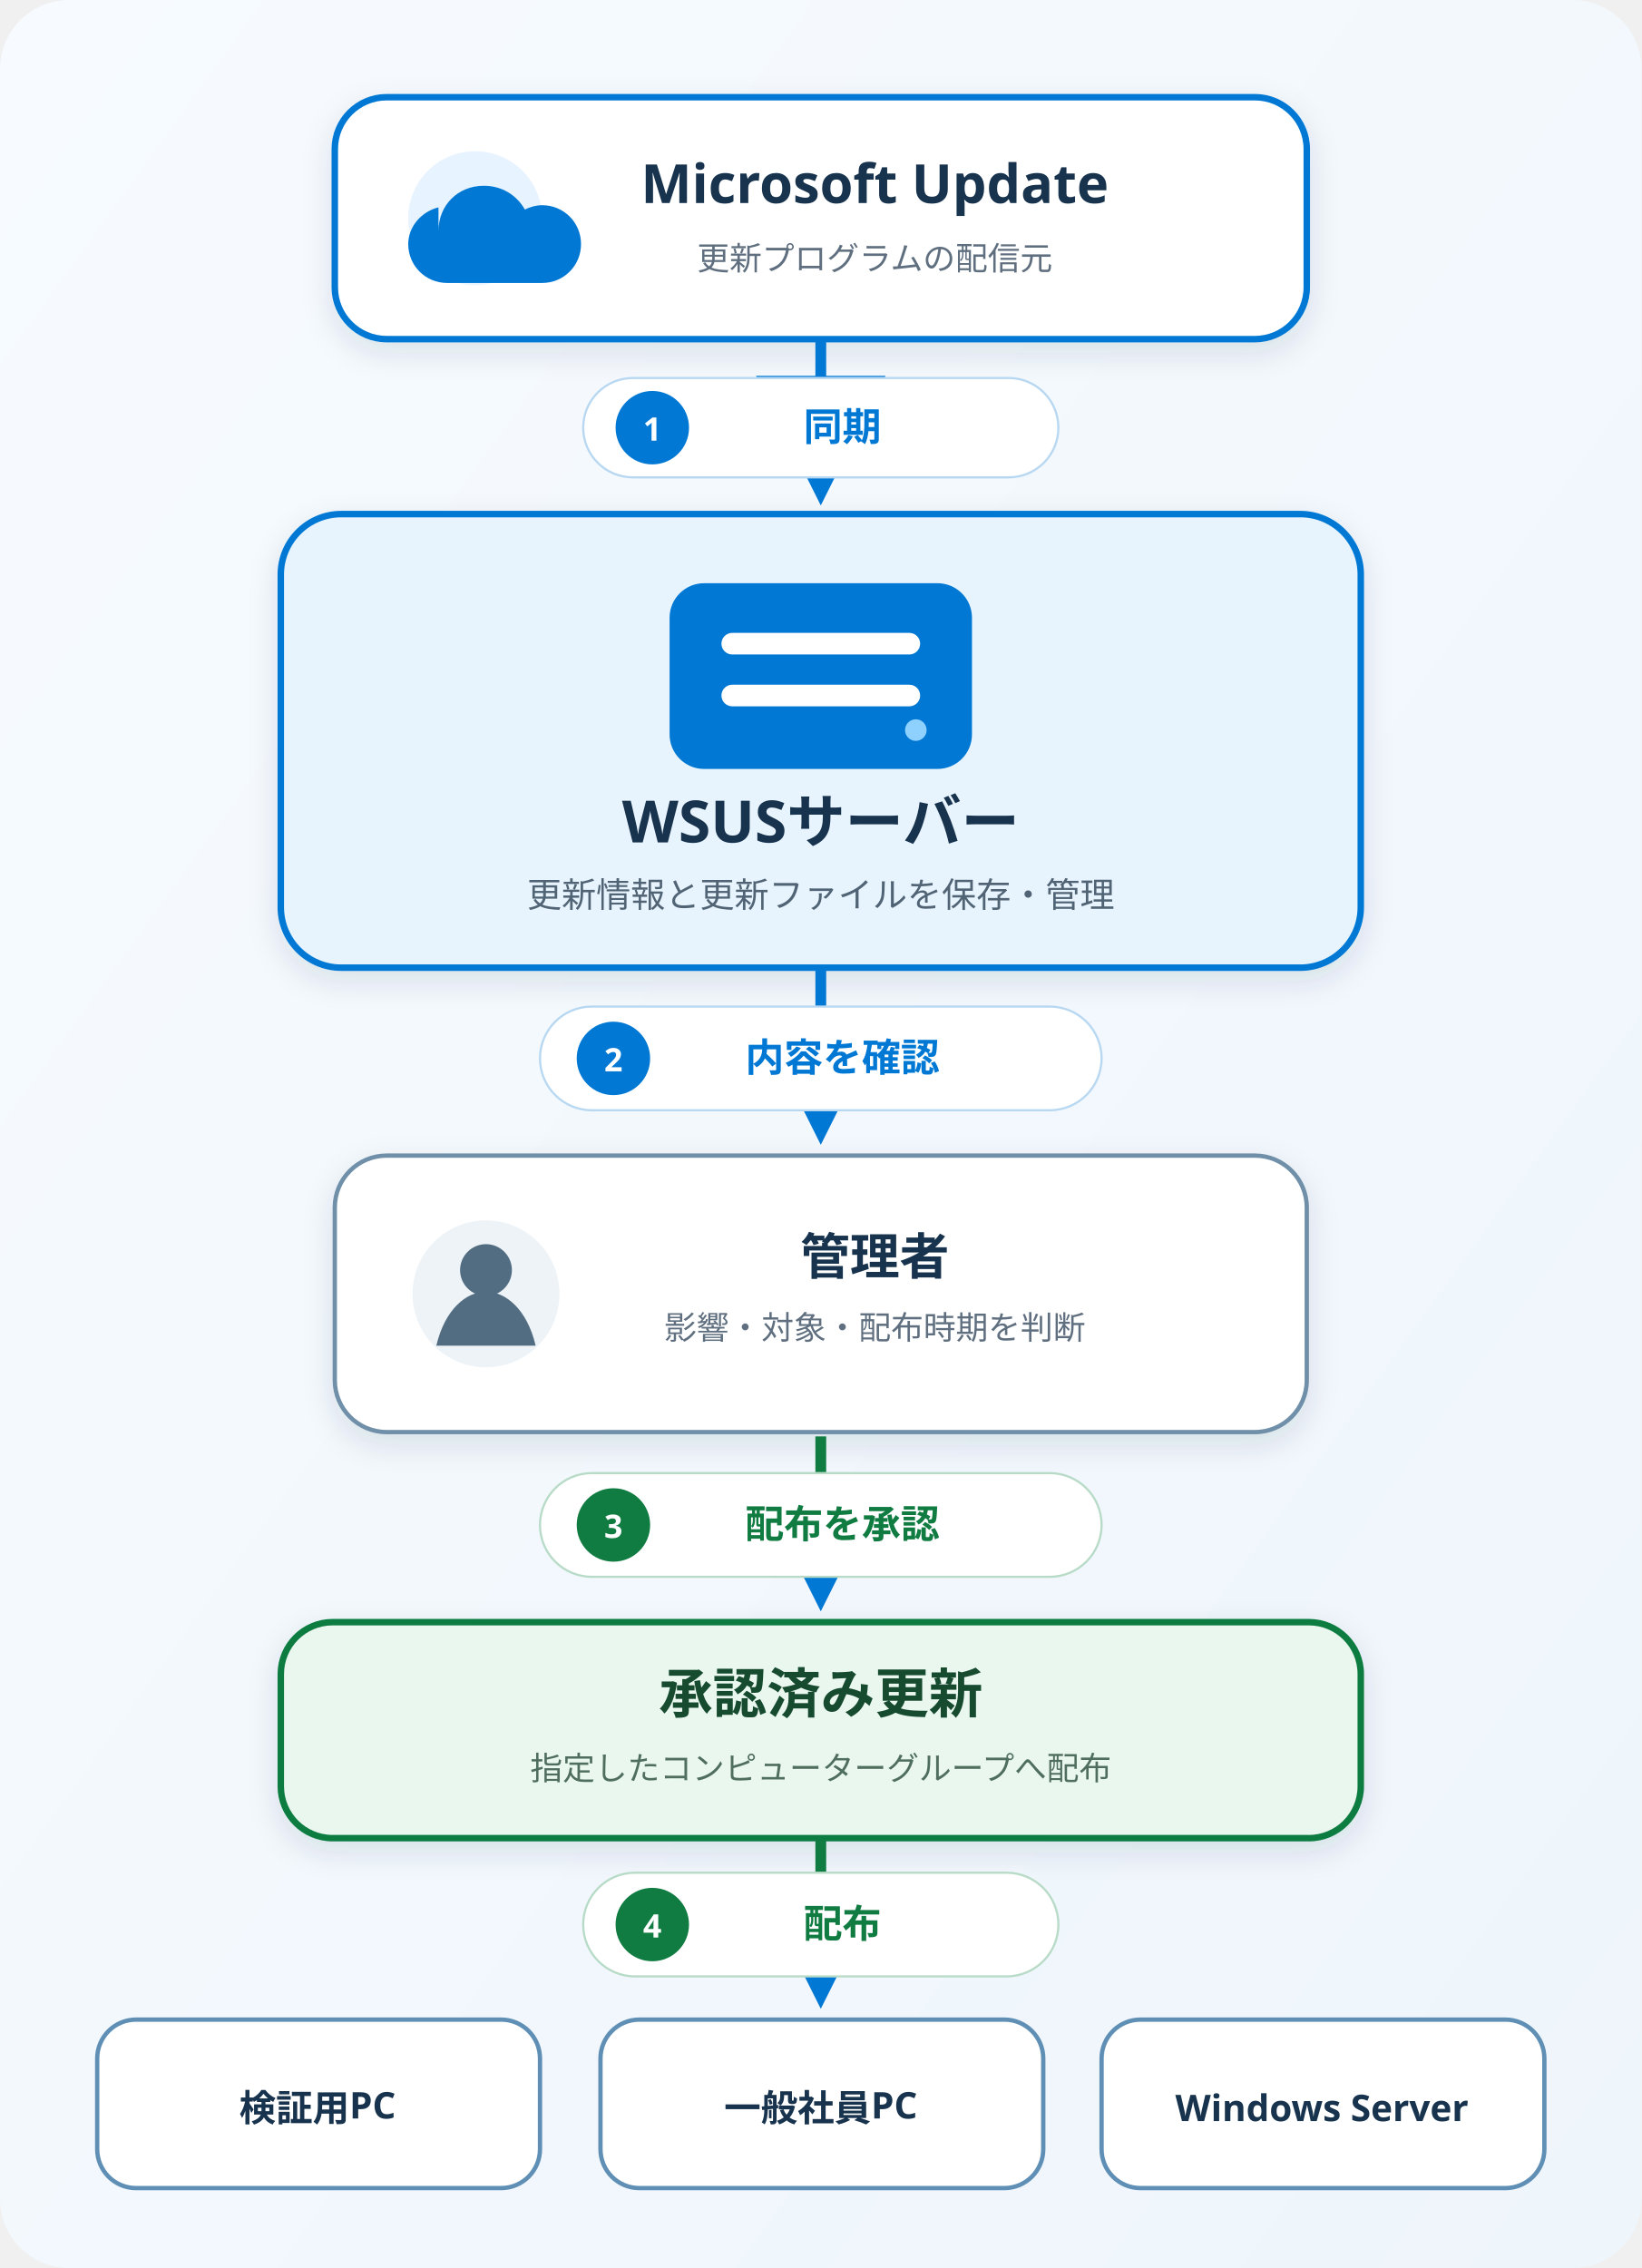
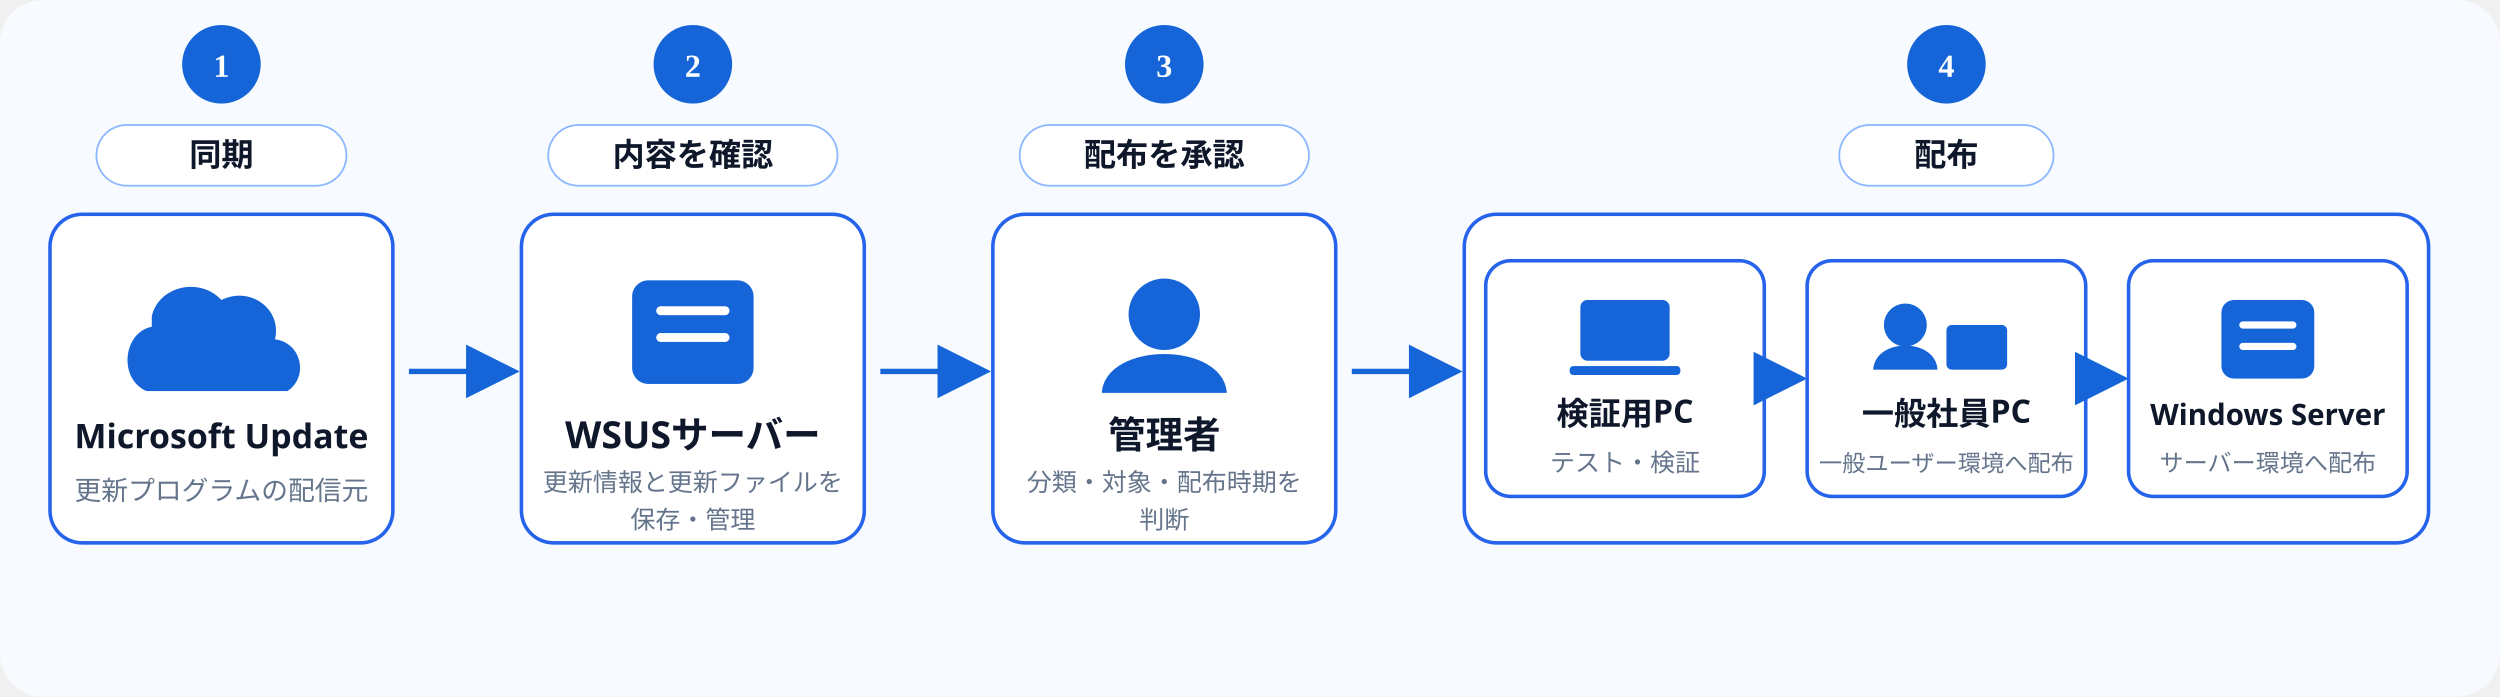
- <svg xmlns="http://www.w3.org/2000/svg" viewBox="0 0 760 1050" role="img" aria-labelledby="title desc">
+ <svg xmlns="http://www.w3.org/2000/svg" viewBox="0 0 1400 390" role="img" aria-labelledby="title desc">
  <defs>
-     <linearGradient id="bg" x1="0" y1="0" x2="1" y2="1">
-       <stop offset="0" stop-color="#f7fbff" />
-       <stop offset="1" stop-color="#eef5fb" />
-     </linearGradient>
-     <marker id="arrow" markerWidth="12" markerHeight="12" refX="10" refY="6" orient="auto">
-       <path d="M0 0L12 6 0 12Z" fill="#0078d4" />
+     <marker id="a" markerWidth="10" markerHeight="10" refX="8" refY="5" orient="auto">
+       <path d="M0 0L10 5 0 10Z" fill="#1565d8" />
    </marker>
-     <filter id="shadow" x="-20%" y="-20%" width="140%" height="140%">
-       <feDropShadow dx="0" dy="5" stdDeviation="7" flood-color="#17324d" flood-opacity=".12" />
-     </filter>
+     <style>.t{font-family:Segoe UI,Meiryo,sans-serif;fill:#0f172a}.s{font-family:Segoe UI,Meiryo,sans-serif;fill:#64748b}.b{fill:#fff;stroke:#2563eb;stroke-width:2}.n{fill:#1565d8}.l{stroke:#1565d8;stroke-width:3;fill:none;marker-end:url(#a)}.soft{fill:#f7faff}</style>
  </defs>
-   <rect width="760" height="1050" rx="32" fill="url(#bg)" />
-   <g font-family="Segoe UI, Meiryo, sans-serif">
-     <rect x="155" y="45" width="450" height="112" rx="24" fill="#ffffff" stroke="#0078d4" stroke-width="3" filter="url(#shadow)" />
-     <circle cx="220" cy="101" r="31" fill="#e7f3ff" />
-     <path d="M203 107c0-12 9-21 21-21 8 0 15 4 19 11 2-1 5-2 8-2 10 0 18 8 18 18s-8 18-18 18h-44c-10 0-18-8-18-18 0-8 6-15 14-17z" fill="#0078d4" />
-     <text x="405" y="94" text-anchor="middle" font-size="25" font-weight="700" fill="#18334d">Microsoft Update</text>
-     <text x="405" y="125" text-anchor="middle" font-size="15" fill="#5f6f7f">更新プログラムの配信元</text>
-     <line x1="380" y1="158" x2="380" y2="224" stroke="#0078d4" stroke-width="5" marker-end="url(#arrow)" />
-     <rect x="270" y="175" width="220" height="46" rx="23" fill="#ffffff" stroke="#b8d8f2" />
-     <circle cx="302" cy="198" r="17" fill="#0078d4" />
-     <text x="302" y="204" text-anchor="middle" font-size="15" font-weight="800" fill="#ffffff">1</text>
-     <text x="390" y="204" text-anchor="middle" font-size="18" font-weight="700" fill="#0078d4">同期</text>
-     <rect x="130" y="238" width="500" height="210" rx="28" fill="#e8f4fd" stroke="#0078d4" stroke-width="3" filter="url(#shadow)" />
-     <rect x="310" y="270" width="140" height="86" rx="16" fill="#0078d4" />
-     <rect x="334" y="293" width="92" height="10" rx="5" fill="#ffffff" />
-     <rect x="334" y="317" width="92" height="10" rx="5" fill="#ffffff" />
-     <circle cx="424" cy="338" r="5" fill="#8ed1ff" />
-     <text x="380" y="390" text-anchor="middle" font-size="27" font-weight="800" fill="#18334d">WSUSサーバー</text>
-     <text x="380" y="420" text-anchor="middle" font-size="16" fill="#516475">更新情報と更新ファイルを保存・管理</text>
-     <line x1="380" y1="449" x2="380" y2="520" stroke="#0078d4" stroke-width="5" marker-end="url(#arrow)" />
-     <rect x="250" y="466" width="260" height="48" rx="24" fill="#ffffff" stroke="#b8d8f2" />
-     <circle cx="284" cy="490" r="17" fill="#0078d4" />
-     <text x="284" y="496" text-anchor="middle" font-size="15" font-weight="800" fill="#ffffff">2</text>
-     <text x="390" y="496" text-anchor="middle" font-size="18" font-weight="700" fill="#0078d4">内容を確認</text>
-     <rect x="155" y="535" width="450" height="128" rx="24" fill="#ffffff" stroke="#6f8fa8" stroke-width="2" filter="url(#shadow)" />
-     <circle cx="225" cy="599" r="34" fill="#edf3f7" />
-     <circle cx="225" cy="588" r="12" fill="#526d82" />
-     <path d="M202 623c4-17 14-25 23-25s19 8 23 25" fill="#526d82" />
-     <text x="405" y="590" text-anchor="middle" font-size="23" font-weight="800" fill="#18334d">管理者</text>
-     <text x="405" y="620" text-anchor="middle" font-size="15" fill="#5f6f7f">影響・対象・配布時期を判断</text>
-     <line x1="380" y1="665" x2="380" y2="736" stroke="#107c41" stroke-width="5" marker-end="url(#arrow)" />
-     <rect x="250" y="682" width="260" height="48" rx="24" fill="#ffffff" stroke="#b8dbc8" />
-     <circle cx="284" cy="706" r="17" fill="#107c41" />
-     <text x="284" y="712" text-anchor="middle" font-size="15" font-weight="800" fill="#ffffff">3</text>
-     <text x="390" y="712" text-anchor="middle" font-size="18" font-weight="700" fill="#107c41">配布を承認</text>
-     <rect x="130" y="751" width="500" height="100" rx="24" fill="#eaf7ef" stroke="#107c41" stroke-width="3" filter="url(#shadow)" />
-     <text x="380" y="793" text-anchor="middle" font-size="25" font-weight="800" fill="#174b2f">承認済み更新</text>
-     <text x="380" y="824" text-anchor="middle" font-size="15" fill="#4f6e5d">指定したコンピューターグループへ配布</text>
-     <line x1="380" y1="852" x2="380" y2="920" stroke="#107c41" stroke-width="5" marker-end="url(#arrow)" />
-     <rect x="270" y="867" width="220" height="48" rx="24" fill="#ffffff" stroke="#b8dbc8" />
-     <circle cx="302" cy="891" r="17" fill="#107c41" />
-     <text x="302" y="897" text-anchor="middle" font-size="15" font-weight="800" fill="#ffffff">4</text>
-     <text x="390" y="897" text-anchor="middle" font-size="18" font-weight="700" fill="#107c41">配布</text>
-     <g fill="#ffffff" stroke="#5f8fb5" stroke-width="2">
-       <rect x="45" y="935" width="205" height="78" rx="18" />
-       <rect x="278" y="935" width="205" height="78" rx="18" />
-       <rect x="510" y="935" width="205" height="78" rx="18" />
-     </g>
-     <g font-size="17" font-weight="700" fill="#18334d">
-       <text x="147" y="982" text-anchor="middle">検証用PC</text>
-       <text x="380" y="982" text-anchor="middle">一般社員PC</text>
-       <text x="612" y="982" text-anchor="middle">Windows Server</text>
-     </g>
+   <rect width="1400" height="390" rx="24" class="soft" />
+   <g transform="translate(28 36)">
+     <circle class="n" cx="96" cy="0" r="22" />
+     <text x="96" y="7" text-anchor="middle" fill="#fff" font-size="18" font-weight="800">1</text>
+     <rect x="26" y="34" width="140" height="34" rx="17" fill="#fff" stroke="#8bb7ff" />
+     <text x="96" y="57" text-anchor="middle" class="t" fill="#1565d8" font-size="18" font-weight="800">同期</text>
+     <rect class="b" x="0" y="84" width="192" height="184" rx="18" />
+     <path class="n" d="M57 141c4-17 27-22 39-9 16-8 34 5 30 22 15 2 19 21 7 29H54c-16-7-13-33 3-36z" />
+     <text class="t" x="96" y="215" text-anchor="middle" font-size="19" font-weight="800">Microsoft Update</text>
+     <text class="s" x="96" y="244" text-anchor="middle" font-size="15">更新プログラムの配信元</text>
+   </g>
+   <path class="l" d="M229 208H285" />
+   <g transform="translate(292 36)">
+     <circle class="n" cx="96" cy="0" r="22" />
+     <text x="96" y="7" text-anchor="middle" fill="#fff" font-size="18" font-weight="800">2</text>
+     <rect x="15" y="34" width="162" height="34" rx="17" fill="#fff" stroke="#8bb7ff" />
+     <text x="96" y="57" text-anchor="middle" class="t" fill="#1565d8" font-size="18" font-weight="800">内容を確認</text>
+     <rect class="b" x="0" y="84" width="192" height="184" rx="18" />
+     <rect class="n" x="62" y="121" width="68" height="58" rx="9" />
+     <path d="M78 138h36M78 153h36" stroke="#fff" stroke-width="5" stroke-linecap="round" />
+     <text class="t" x="96" y="215" text-anchor="middle" font-size="21" font-weight="800">WSUSサーバー</text>
+     <text class="s" x="96" y="239" text-anchor="middle" font-size="14">更新情報と更新ファイルを</text>
+     <text class="s" x="96" y="260" text-anchor="middle" font-size="14">保存・管理</text>
+   </g>
+   <path class="l" d="M493 208H549" />
+   <g transform="translate(556 36)">
+     <circle class="n" cx="96" cy="0" r="22" />
+     <text x="96" y="7" text-anchor="middle" fill="#fff" font-size="18" font-weight="800">3</text>
+     <rect x="15" y="34" width="162" height="34" rx="17" fill="#fff" stroke="#8bb7ff" />
+     <text x="96" y="57" text-anchor="middle" class="t" fill="#1565d8" font-size="18" font-weight="800">配布を承認</text>
+     <rect class="b" x="0" y="84" width="192" height="184" rx="18" />
+     <circle class="n" cx="96" cy="140" r="20" />
+     <path class="n" d="M61 184c2-29 68-29 70 0z" />
+     <text class="t" x="96" y="215" text-anchor="middle" font-size="21" font-weight="800">管理者</text>
+     <text class="s" x="96" y="239" text-anchor="middle" font-size="14">分類・対象・配布時期を</text>
+     <text class="s" x="96" y="260" text-anchor="middle" font-size="14">判断</text>
+   </g>
+   <path class="l" d="M757 208H813" />
+   <g transform="translate(820 36)">
+     <circle class="n" cx="270" cy="0" r="22" />
+     <text x="270" y="7" text-anchor="middle" fill="#fff" font-size="18" font-weight="800">4</text>
+     <rect x="210" y="34" width="120" height="34" rx="17" fill="#fff" stroke="#8bb7ff" />
+     <text x="270" y="57" text-anchor="middle" class="t" fill="#1565d8" font-size="18" font-weight="800">配布</text>
+     <rect class="b" x="0" y="84" width="540" height="184" rx="18" />
+     <rect class="b" x="12" y="110" width="156" height="132" rx="14" />
+     <rect class="n" x="65" y="132" width="50" height="34" rx="4" />
+     <rect class="n" x="59" y="169" width="62" height="5" rx="2" />
+     <text class="t" x="90" y="202" text-anchor="middle" font-size="18" font-weight="800">検証用PC</text>
+     <text class="s" x="90" y="228" text-anchor="middle" font-size="14">テスト・検証</text>
+     <path class="l" d="M174 176H186" />
+     <rect class="b" x="192" y="110" width="156" height="132" rx="14" />
+     <circle class="n" cx="247" cy="146" r="12" />
+     <path class="n" d="M229 171c1-18 35-18 36 0z" />
+     <rect class="n" x="270" y="146" width="34" height="25" rx="3" />
+     <text class="t" x="270" y="202" text-anchor="middle" font-size="18" font-weight="800">一般社員PC</text>
+     <text class="s" x="270" y="228" text-anchor="middle" font-size="13">一般ユーザー環境へ配布</text>
+     <path class="l" d="M354 176H366" />
+     <rect class="b" x="372" y="110" width="156" height="132" rx="14" />
+     <rect class="n" x="424" y="132" width="52" height="44" rx="7" />
+     <path d="M436 146h28M436 158h28" stroke="#fff" stroke-width="4" stroke-linecap="round" />
+     <text class="t" x="450" y="202" text-anchor="middle" font-size="16.5" font-weight="800">Windows Server</text>
+     <text class="s" x="450" y="228" text-anchor="middle" font-size="13.5">サーバー環境へ配布</text>
  </g>
</svg>
